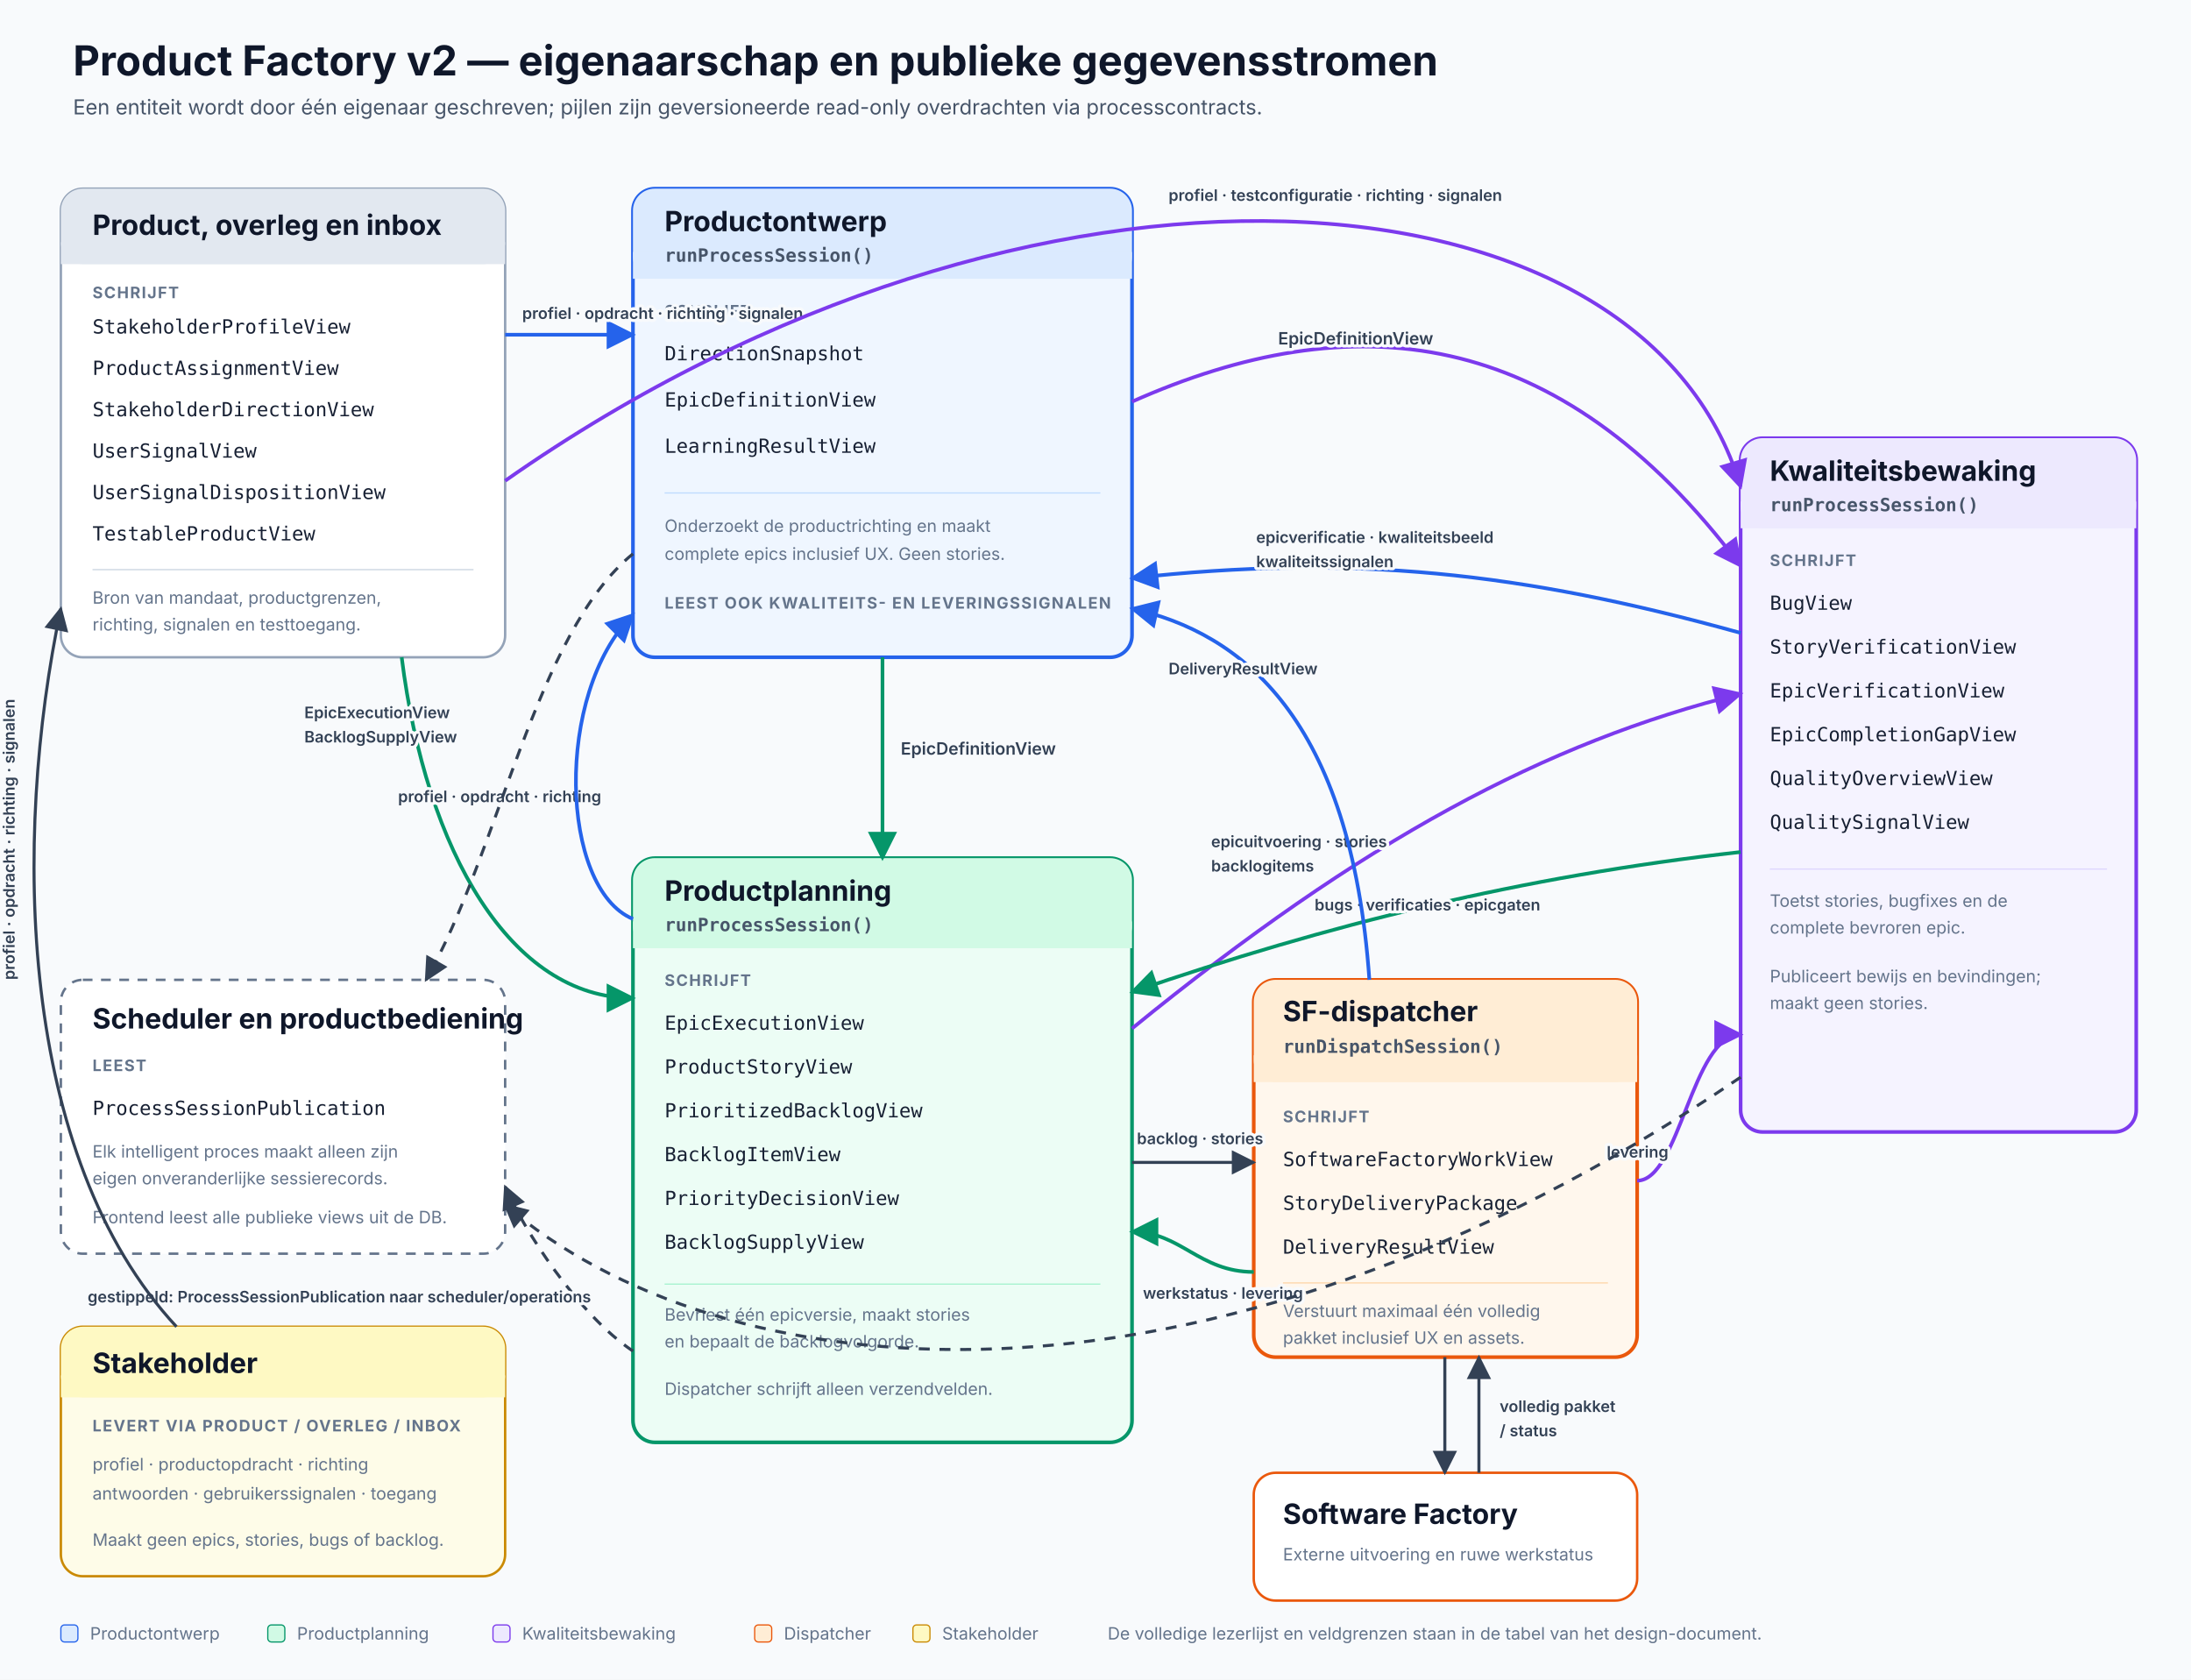
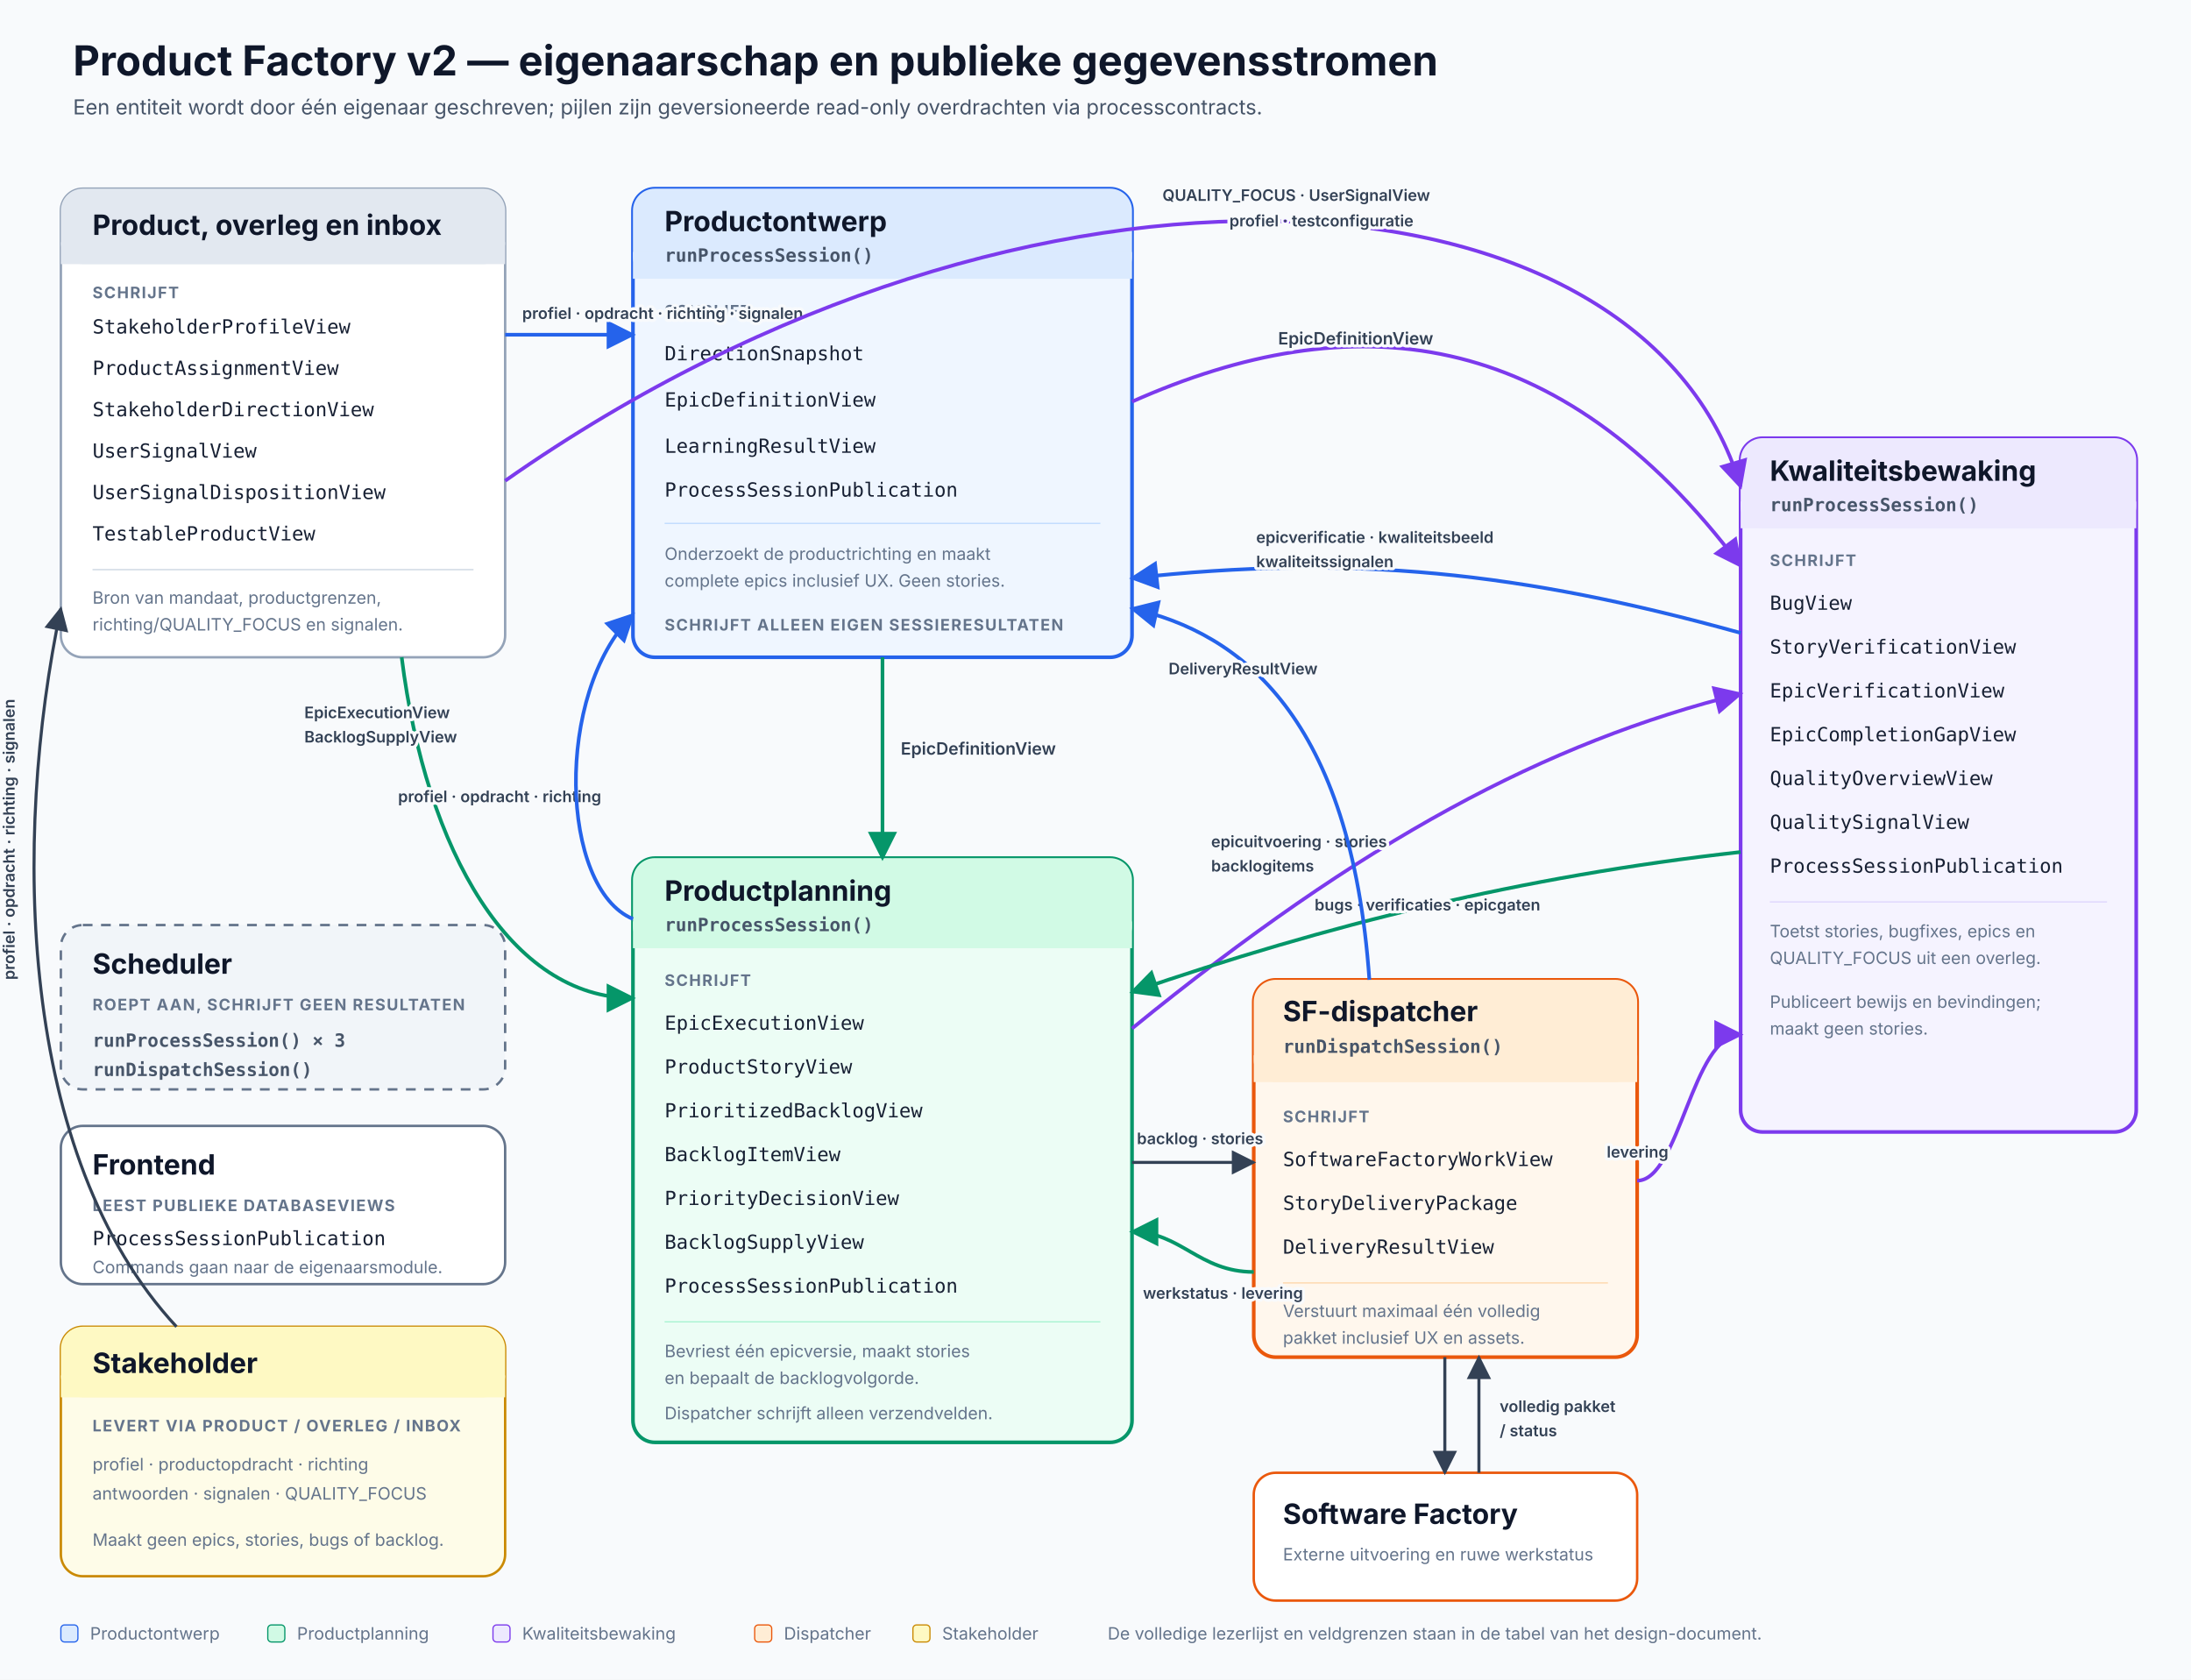
<svg xmlns="http://www.w3.org/2000/svg" width="1800" height="1380" viewBox="0 0 1800 1380" role="img" aria-labelledby="title desc">
  <defs>
    <marker id="arrow" viewBox="0 0 10 10" refX="9" refY="5" markerWidth="8" markerHeight="8" orient="auto-start-reverse">
      <path d="M 0 0 L 10 5 L 0 10 z" fill="#334155" />
    </marker>
    <marker id="arrowBlue" viewBox="0 0 10 10" refX="9" refY="5" markerWidth="8" markerHeight="8" orient="auto-start-reverse">
      <path d="M 0 0 L 10 5 L 0 10 z" fill="#2563eb" />
    </marker>
    <marker id="arrowGreen" viewBox="0 0 10 10" refX="9" refY="5" markerWidth="8" markerHeight="8" orient="auto-start-reverse">
      <path d="M 0 0 L 10 5 L 0 10 z" fill="#059669" />
    </marker>
    <marker id="arrowPurple" viewBox="0 0 10 10" refX="9" refY="5" markerWidth="8" markerHeight="8" orient="auto-start-reverse">
      <path d="M 0 0 L 10 5 L 0 10 z" fill="#7c3aed" />
    </marker>
    <style>
      .title { font: 700 34px Inter, Arial, sans-serif; fill: #0f172a; }
      .subtitle { font: 400 17px Inter, Arial, sans-serif; fill: #475569; }
      .box-title { font: 700 23px Inter, Arial, sans-serif; fill: #0f172a; }
      .function { font: 600 15px ui-monospace, SFMono-Regular, Menlo, monospace; fill: #475569; }
      .owner-label { font: 700 13px Inter, Arial, sans-serif; letter-spacing: 1px; fill: #64748b; }
      .entity { font: 500 16px ui-monospace, SFMono-Regular, Menlo, monospace; fill: #172033; }
      .note { font: 400 14px Inter, Arial, sans-serif; fill: #64748b; }
      .flow { font: 600 14px Inter, Arial, sans-serif; fill: #334155; paint-order: stroke; stroke: #f8fafc; stroke-width: 5px; stroke-linejoin: round; }
      .flow-small { font: 600 13px Inter, Arial, sans-serif; fill: #334155; paint-order: stroke; stroke: #f8fafc; stroke-width: 5px; stroke-linejoin: round; }
      .line { fill: none; stroke: #334155; stroke-width: 2.5; marker-end: url(#arrow); }
      .blue-line { fill: none; stroke: #2563eb; stroke-width: 3; marker-end: url(#arrowBlue); }
      .green-line { fill: none; stroke: #059669; stroke-width: 3; marker-end: url(#arrowGreen); }
      .purple-line { fill: none; stroke: #7c3aed; stroke-width: 3; marker-end: url(#arrowPurple); }
      .dashed { stroke-dasharray: 9 8; }
    </style>
  </defs>
  <rect width="1800" height="1380" fill="#f8fafc" />
  <text x="60" y="62" class="title">Product Factory v2 — eigenaarschap en publieke gegevensstromen</text>
  <text x="60" y="94" class="subtitle">Een entiteit wordt door één eigenaar geschreven; pijlen zijn geversioneerde read-only overdrachten via processcontracts.</text>
  <rect x="50" y="155" width="365" height="385" rx="18" fill="#ffffff" stroke="#94a3b8" stroke-width="2" />
  <rect x="50" y="155" width="365" height="62" rx="18" fill="#e2e8f0" />
  <path d="M50 199 V217 H415 V199" fill="#e2e8f0" />
  <text x="76" y="193" class="box-title">Product, overleg en inbox</text>
  <text x="76" y="245" class="owner-label">SCHRIJFT</text>
  <text x="76" y="274" class="entity">StakeholderProfileView</text>
  <text x="76" y="308" class="entity">ProductAssignmentView</text>
  <text x="76" y="342" class="entity">StakeholderDirectionView</text>
  <text x="76" y="376" class="entity">UserSignalView</text>
  <text x="76" y="410" class="entity">UserSignalDispositionView</text>
  <text x="76" y="444" class="entity">TestableProductView</text>
  <line x1="76" y1="468" x2="389" y2="468" stroke="#cbd5e1" />
  <text x="76" y="496" class="note">Bron van mandaat, productgrenzen,</text>
-   <text x="76" y="518" class="note">richting, signalen en testtoegang.</text>
+   <text x="76" y="518" class="note">richting/QUALITY_FOCUS en signalen.</text>
  <rect x="520" y="155" width="410" height="385" rx="18" fill="#eff6ff" stroke="#2563eb" stroke-width="3" />
  <rect x="520" y="155" width="410" height="74" rx="18" fill="#dbeafe" />
  <path d="M520 207 V229 H930 V207" fill="#dbeafe" />
  <text x="546" y="190" class="box-title">Productontwerp</text>
  <text x="546" y="215" class="function">runProcessSession()</text>
  <text x="546" y="260" class="owner-label">SCHRIJFT</text>
  <text x="546" y="296" class="entity">DirectionSnapshot</text>
  <text x="546" y="334" class="entity">EpicDefinitionView</text>
  <text x="546" y="372" class="entity">LearningResultView</text>
-   <line x1="546" y1="405" x2="904" y2="405" stroke="#bfdbfe" />
-   <text x="546" y="437" class="note">Onderzoekt de productrichting en maakt</text>
-   <text x="546" y="460" class="note">complete epics inclusief UX. Geen stories.</text>
-   <text x="546" y="500" class="owner-label">LEEST OOK KWALITEITS- EN LEVERINGSSIGNALEN</text>
+   <text x="546" y="408" class="entity">ProcessSessionPublication</text>
+   <line x1="546" y1="430" x2="904" y2="430" stroke="#bfdbfe" />
+   <text x="546" y="460" class="note">Onderzoekt de productrichting en maakt</text>
+   <text x="546" y="482" class="note">complete epics inclusief UX. Geen stories.</text>
+   <text x="546" y="518" class="owner-label">SCHRIJFT ALLEEN EIGEN SESSIERESULTATEN</text>
  <rect x="520" y="705" width="410" height="480" rx="18" fill="#ecfdf5" stroke="#059669" stroke-width="3" />
  <rect x="520" y="705" width="410" height="74" rx="18" fill="#d1fae5" />
  <path d="M520 757 V779 H930 V757" fill="#d1fae5" />
  <text x="546" y="740" class="box-title">Productplanning</text>
  <text x="546" y="765" class="function">runProcessSession()</text>
  <text x="546" y="810" class="owner-label">SCHRIJFT</text>
  <text x="546" y="846" class="entity">EpicExecutionView</text>
  <text x="546" y="882" class="entity">ProductStoryView</text>
  <text x="546" y="918" class="entity">PrioritizedBacklogView</text>
  <text x="546" y="954" class="entity">BacklogItemView</text>
  <text x="546" y="990" class="entity">PriorityDecisionView</text>
  <text x="546" y="1026" class="entity">BacklogSupplyView</text>
-   <line x1="546" y1="1055" x2="904" y2="1055" stroke="#a7f3d0" />
-   <text x="546" y="1085" class="note">Bevriest één epicversie, maakt stories</text>
-   <text x="546" y="1107" class="note">en bepaalt de backlogvolgorde.</text>
-   <text x="546" y="1146" class="note">Dispatcher schrijft alleen verzendvelden.</text>
+   <text x="546" y="1062" class="entity">ProcessSessionPublication</text>
+   <line x1="546" y1="1086" x2="904" y2="1086" stroke="#a7f3d0" />
+   <text x="546" y="1115" class="note">Bevriest één epicversie, maakt stories</text>
+   <text x="546" y="1137" class="note">en bepaalt de backlogvolgorde.</text>
+   <text x="546" y="1166" class="note">Dispatcher schrijft alleen verzendvelden.</text>
  <rect x="1030" y="805" width="315" height="310" rx="18" fill="#fff7ed" stroke="#ea580c" stroke-width="3" />
  <rect x="1030" y="805" width="315" height="84" rx="18" fill="#ffedd5" />
  <path d="M1030 867 V889 H1345 V867" fill="#ffedd5" />
  <text x="1054" y="839" class="box-title">SF-dispatcher</text>
  <text x="1054" y="865" class="function">runDispatchSession()</text>
  <text x="1054" y="922" class="owner-label">SCHRIJFT</text>
  <text x="1054" y="958" class="entity">SoftwareFactoryWorkView</text>
  <text x="1054" y="994" class="entity">StoryDeliveryPackage</text>
  <text x="1054" y="1030" class="entity">DeliveryResultView</text>
  <line x1="1054" y1="1054" x2="1321" y2="1054" stroke="#fed7aa" />
  <text x="1054" y="1082" class="note">Verstuurt maximaal één volledig</text>
  <text x="1054" y="1104" class="note">pakket inclusief UX en assets.</text>
  <rect x="1030" y="1210" width="315" height="105" rx="18" fill="#ffffff" stroke="#ea580c" stroke-width="2" />
  <text x="1054" y="1252" class="box-title">Software Factory</text>
  <text x="1054" y="1282" class="note">Externe uitvoering en ruwe werkstatus</text>
  <rect x="1430" y="360" width="325" height="570" rx="18" fill="#f5f3ff" stroke="#7c3aed" stroke-width="3" />
  <rect x="1430" y="360" width="325" height="74" rx="18" fill="#ede9fe" />
  <path d="M1430 412 V434 H1755 V412" fill="#ede9fe" />
  <text x="1454" y="395" class="box-title">Kwaliteitsbewaking</text>
  <text x="1454" y="420" class="function">runProcessSession()</text>
  <text x="1454" y="465" class="owner-label">SCHRIJFT</text>
  <text x="1454" y="501" class="entity">BugView</text>
  <text x="1454" y="537" class="entity">StoryVerificationView</text>
  <text x="1454" y="573" class="entity">EpicVerificationView</text>
  <text x="1454" y="609" class="entity">EpicCompletionGapView</text>
  <text x="1454" y="645" class="entity">QualityOverviewView</text>
  <text x="1454" y="681" class="entity">QualitySignalView</text>
-   <line x1="1454" y1="714" x2="1731" y2="714" stroke="#ddd6fe" />
-   <text x="1454" y="745" class="note">Toetst stories, bugfixes en de</text>
-   <text x="1454" y="767" class="note">complete bevroren epic.</text>
-   <text x="1454" y="807" class="note">Publiceert bewijs en bevindingen;</text>
-   <text x="1454" y="829" class="note">maakt geen stories.</text>
-   <rect x="50" y="805" width="365" height="225" rx="18" fill="#ffffff" stroke="#64748b" stroke-width="2" stroke-dasharray="8 7" />
-   <text x="76" y="845" class="box-title">Scheduler en productbediening</text>
-   <text x="76" y="880" class="owner-label">LEEST</text>
-   <text x="76" y="916" class="entity">ProcessSessionPublication</text>
-   <text x="76" y="951" class="note">Elk intelligent proces maakt alleen zijn</text>
-   <text x="76" y="973" class="note">eigen onveranderlijke sessierecords.</text>
-   <text x="76" y="1005" class="note">Frontend leest alle publieke views uit de DB.</text>
+   <text x="1454" y="717" class="entity">ProcessSessionPublication</text>
+   <line x1="1454" y1="741" x2="1731" y2="741" stroke="#ddd6fe" />
+   <text x="1454" y="770" class="note">Toetst stories, bugfixes, epics en</text>
+   <text x="1454" y="792" class="note">QUALITY_FOCUS uit een overleg.</text>
+   <text x="1454" y="828" class="note">Publiceert bewijs en bevindingen;</text>
+   <text x="1454" y="850" class="note">maakt geen stories.</text>
+   <rect x="50" y="760" width="365" height="135" rx="18" fill="#f1f5f9" stroke="#64748b" stroke-width="2" stroke-dasharray="8 7" />
+   <text x="76" y="800" class="box-title">Scheduler</text>
+   <text x="76" y="830" class="owner-label">ROEPT AAN, SCHRIJFT GEEN RESULTATEN</text>
+   <text x="76" y="860" class="function">runProcessSession() × 3</text>
+   <text x="76" y="884" class="function">runDispatchSession()</text>
+   <rect x="50" y="925" width="365" height="130" rx="18" fill="#ffffff" stroke="#64748b" stroke-width="2" />
+   <text x="76" y="965" class="box-title">Frontend</text>
+   <text x="76" y="995" class="owner-label">LEEST PUBLIEKE DATABASEVIEWS</text>
+   <text x="76" y="1023" class="entity">ProcessSessionPublication</text>
+   <text x="76" y="1046" class="note">Commands gaan naar de eigenaarsmodule.</text>
  <rect x="50" y="1090" width="365" height="205" rx="18" fill="#fefce8" stroke="#ca8a04" stroke-width="2" />
  <rect x="50" y="1090" width="365" height="58" rx="18" fill="#fef9c3" />
  <path d="M50 1130 V1148 H415 V1130" fill="#fef9c3" />
  <text x="76" y="1128" class="box-title">Stakeholder</text>
  <text x="76" y="1176" class="owner-label">LEVERT VIA PRODUCT / OVERLEG / INBOX</text>
  <text x="76" y="1208" class="note">profiel · productopdracht · richting</text>
-   <text x="76" y="1232" class="note">antwoorden · gebruikerssignalen · toegang</text>
+   <text x="76" y="1232" class="note">antwoorden · signalen · QUALITY_FOCUS</text>
  <text x="76" y="1270" class="note">Maakt geen epics, stories, bugs of backlog.</text>
  <path d="M415 275 H520" class="blue-line" />
  <text x="429" y="262" class="flow-small">profiel · opdracht · richting · signalen</text>
  <path d="M330 540 C350 700 420 820 520 820" class="green-line" />
  <text x="327" y="659" class="flow-small">profiel · opdracht · richting</text>
  <path d="M415 395 C850 90 1350 130 1430 400" class="purple-line" />
-   <text x="960" y="165" class="flow-small">profiel · testconfiguratie · richting · signalen</text>
+   <text x="955" y="165" class="flow-small">QUALITY_FOCUS · UserSignalView</text>
+   <text x="1010" y="186" class="flow-small">profiel · testconfiguratie</text>
  <path d="M725 540 V705" class="green-line" />
  <text x="740" y="620" class="flow">EpicDefinitionView</text>
  <path d="M930 330 C1110 250 1280 265 1430 465" class="purple-line" />
  <text x="1050" y="283" class="flow">EpicDefinitionView</text>
  <path d="M520 755 C460 730 455 570 520 505" class="blue-line" />
  <text x="250" y="590" class="flow-small">EpicExecutionView</text>
  <text x="250" y="610" class="flow-small">BacklogSupplyView</text>
  <path d="M930 845 C1120 690 1270 610 1430 570" class="purple-line" />
  <text x="995" y="696" class="flow-small">epicuitvoering · stories</text>
  <text x="995" y="716" class="flow-small">backlogitems</text>
  <path d="M1430 700 C1250 720 1090 760 930 815" class="green-line" />
  <text x="1080" y="748" class="flow-small">bugs · verificaties · epicgaten</text>
  <path d="M1430 520 C1250 470 1110 455 930 475" class="blue-line" />
  <text x="1032" y="446" class="flow-small">epicverificatie · kwaliteitsbeeld</text>
  <text x="1032" y="466" class="flow-small">kwaliteitssignalen</text>
  <path d="M930 955 H1030" class="line" />
  <text x="934" y="940" class="flow-small">backlog · stories</text>
  <path d="M1030 1045 C985 1045 970 1012 930 1012" class="green-line" />
  <text x="939" y="1067" class="flow-small">werkstatus · levering</text>
  <path d="M1345 970 C1380 970 1390 850 1430 850" class="purple-line" />
  <text x="1320" y="951" class="flow-small">levering</text>
  <path d="M1125 805 C1110 590 1020 520 930 500" class="blue-line" />
  <text x="960" y="554" class="flow-small">DeliveryResultView</text>
  <path d="M1187 1115 V1210" class="line" />
  <path d="M1215 1210 V1115" class="line" />
  <text x="1232" y="1160" class="flow-small">volledig pakket</text>
  <text x="1232" y="1180" class="flow-small">/ status</text>
-   <path d="M520 455 C440 520 410 700 350 805" class="line dashed" />
-   <path d="M520 1110 C475 1080 430 1010 415 975" class="line dashed" />
-   <path d="M1430 885 C980 1190 590 1140 415 990" class="line dashed" />
-   <text x="72" y="1070" class="flow-small">gestippeld: ProcessSessionPublication naar scheduler/operations</text>
  <path d="M145 1090 C15 950 10 690 50 500" class="line" />
  <text x="12" y="805" class="flow-small" transform="rotate(-90 12 805)">profiel · opdracht · richting · signalen</text>
  <rect x="50" y="1335" width="14" height="14" rx="3" fill="#dbeafe" stroke="#2563eb" />
  <text x="74" y="1347" class="note">Productontwerp</text>
  <rect x="220" y="1335" width="14" height="14" rx="3" fill="#d1fae5" stroke="#059669" />
  <text x="244" y="1347" class="note">Productplanning</text>
  <rect x="405" y="1335" width="14" height="14" rx="3" fill="#ede9fe" stroke="#7c3aed" />
  <text x="429" y="1347" class="note">Kwaliteitsbewaking</text>
  <rect x="620" y="1335" width="14" height="14" rx="3" fill="#ffedd5" stroke="#ea580c" />
  <text x="644" y="1347" class="note">Dispatcher</text>
  <rect x="750" y="1335" width="14" height="14" rx="3" fill="#fef9c3" stroke="#ca8a04" />
  <text x="774" y="1347" class="note">Stakeholder</text>
  <text x="910" y="1347" class="note">De volledige lezerlijst en veldgrenzen staan in de tabel van het design-document.</text>
</svg>
